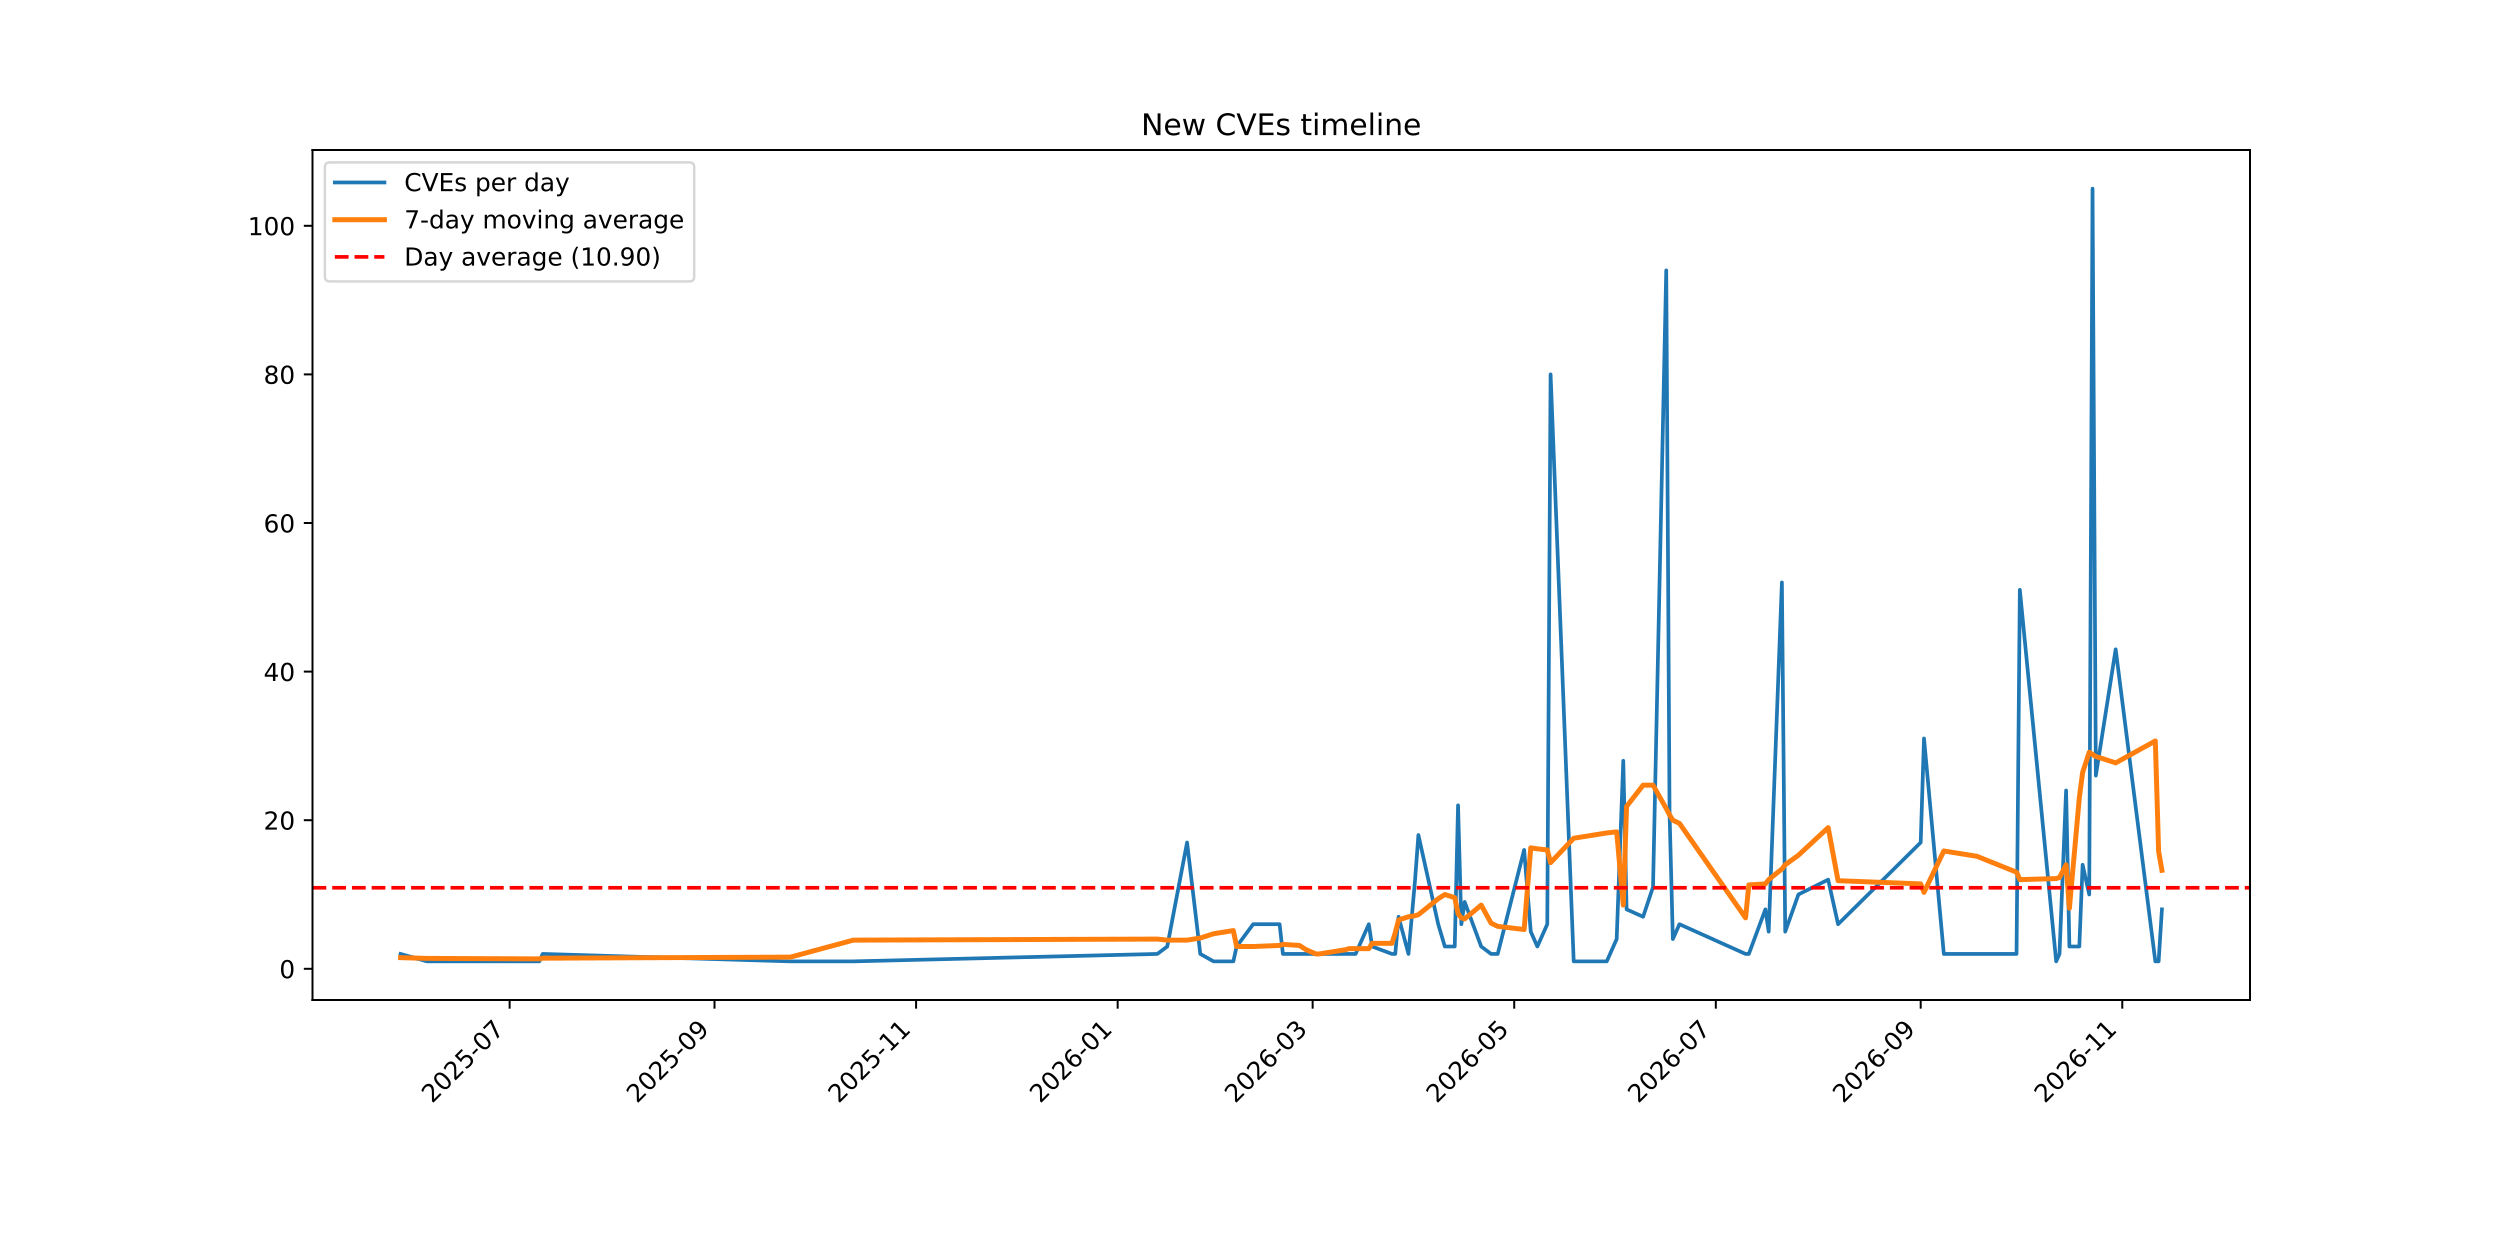
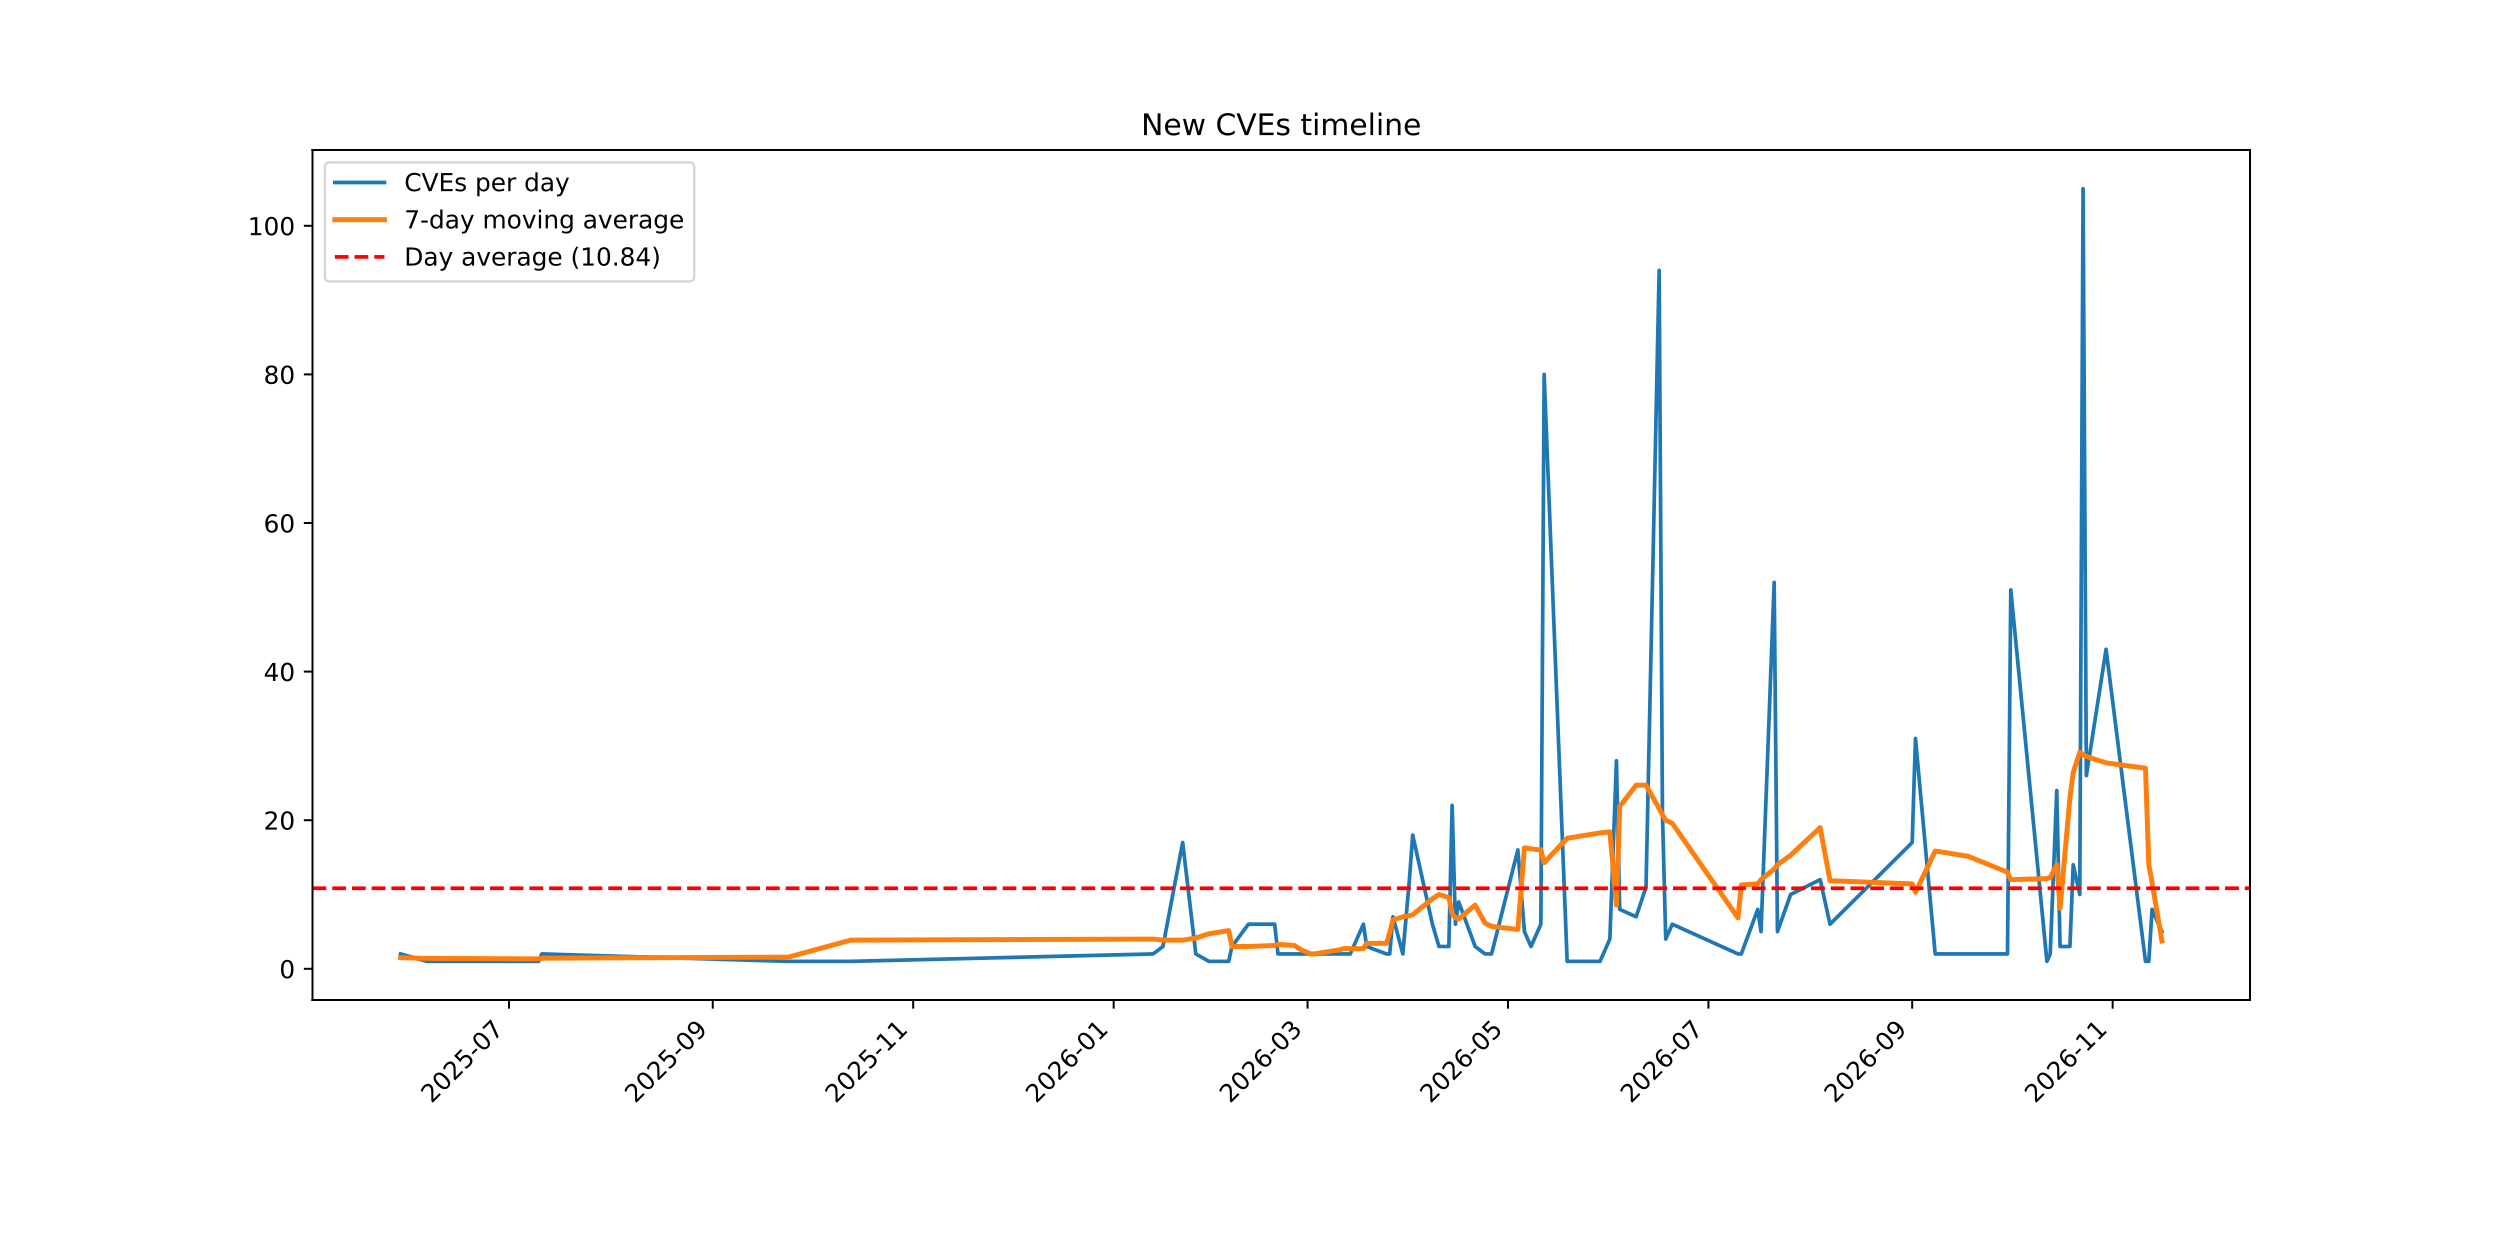
<svg xmlns="http://www.w3.org/2000/svg" xmlns:xlink="http://www.w3.org/1999/xlink" width="1008pt" height="504pt" viewBox="0 0 1008 504" version="1.1">
  <defs>
    <style type="text/css">*{stroke-linejoin: round; stroke-linecap: butt}</style>
  </defs>
  <g id="figure_1">
    <g id="patch_1">
      <path d="M 0 504  L 1008 504  L 1008 0  L 0 0  z " style="fill: #ffffff" />
    </g>
    <g id="axes_1">
      <g id="patch_2">
        <path d="M 126 403.2  L 907.2 403.2  L 907.2 60.48  L 126 60.48  z " style="fill: #ffffff" />
      </g>
      <g id="matplotlib.axis_1">
        <g id="xtick_1">
          <g id="line2d_1">
            <defs>
-               <path id="m37bea3d5fb" d="M 0 0  L 0 3.5  " style="stroke: #000000; stroke-width: 0.8" />
+               <path id="m079e4bc411" d="M 0 0  L 0 3.5  " style="stroke: #000000; stroke-width: 0.8" />
            </defs>
            <g>
-               <use xlink:href="#m37bea3d5fb" x="205.479" y="403.2" style="stroke: #000000; stroke-width: 0.8" />
+               <use xlink:href="#m079e4bc411" x="205.233" y="403.2" style="stroke: #000000; stroke-width: 0.8" />
            </g>
          </g>
          <g id="text_1">
-             <g transform="translate(174.2354 445.1173) rotate(-45) scale(0.1 -0.1)">
+             <g transform="translate(173.9893 445.1173) rotate(-45) scale(0.1 -0.1)">
              <defs>
                <path id="DejaVuSans-15" d="M 1228 531  L 3431 531  L 3431 0  L 469 0  L 469 531  Q 828 903 1448 1529  Q 2069 2156 2228 2338  Q 2531 2678 2651 2914  Q 2772 3150 2772 3378  Q 2772 3750 2511 3984  Q 2250 4219 1831 4219  Q 1534 4219 1204 4116  Q 875 4013 500 3803  L 500 4441  Q 881 4594 1212 4672  Q 1544 4750 1819 4750  Q 2544 4750 2975 4387  Q 3406 4025 3406 3419  Q 3406 3131 3298 2873  Q 3191 2616 2906 2266  Q 2828 2175 2409 1742  Q 1991 1309 1228 531  z " transform="scale(0.015625)" />
                <path id="DejaVuSans-13" d="M 2034 4250  Q 1547 4250 1301 3770  Q 1056 3291 1056 2328  Q 1056 1369 1301 889  Q 1547 409 2034 409  Q 2525 409 2770 889  Q 3016 1369 3016 2328  Q 3016 3291 2770 3770  Q 2525 4250 2034 4250  z M 2034 4750  Q 2819 4750 3233 4129  Q 3647 3509 3647 2328  Q 3647 1150 3233 529  Q 2819 -91 2034 -91  Q 1250 -91 836 529  Q 422 1150 422 2328  Q 422 3509 836 4129  Q 1250 4750 2034 4750  z " transform="scale(0.015625)" />
                <path id="DejaVuSans-18" d="M 691 4666  L 3169 4666  L 3169 4134  L 1269 4134  L 1269 2991  Q 1406 3038 1543 3061  Q 1681 3084 1819 3084  Q 2600 3084 3056 2656  Q 3513 2228 3513 1497  Q 3513 744 3044 326  Q 2575 -91 1722 -91  Q 1428 -91 1123 -41  Q 819 9 494 109  L 494 744  Q 775 591 1075 516  Q 1375 441 1709 441  Q 2250 441 2565 725  Q 2881 1009 2881 1497  Q 2881 1984 2565 2268  Q 2250 2553 1709 2553  Q 1456 2553 1204 2497  Q 953 2441 691 2322  L 691 4666  z " transform="scale(0.015625)" />
                <path id="DejaVuSans-10" d="M 313 2009  L 1997 2009  L 1997 1497  L 313 1497  L 313 2009  z " transform="scale(0.015625)" />
                <path id="DejaVuSans-1a" d="M 525 4666  L 3525 4666  L 3525 4397  L 1831 0  L 1172 0  L 2766 4134  L 525 4134  L 525 4666  z " transform="scale(0.015625)" />
              </defs>
              <use xlink:href="#DejaVuSans-15" />
              <use xlink:href="#DejaVuSans-13" transform="translate(63.625 0)" />
              <use xlink:href="#DejaVuSans-15" transform="translate(127.25 0)" />
              <use xlink:href="#DejaVuSans-18" transform="translate(190.875 0)" />
              <use xlink:href="#DejaVuSans-10" transform="translate(254.5 0)" />
              <use xlink:href="#DejaVuSans-13" transform="translate(290.5781 0)" />
              <use xlink:href="#DejaVuSans-1a" transform="translate(354.2031 0)" />
            </g>
          </g>
        </g>
        <g id="xtick_2">
          <g id="line2d_2">
            <g>
-               <use xlink:href="#m37bea3d5fb" x="288.089" y="403.2" style="stroke: #000000; stroke-width: 0.8" />
+               <use xlink:href="#m079e4bc411" x="287.381" y="403.2" style="stroke: #000000; stroke-width: 0.8" />
            </g>
          </g>
          <g id="text_2">
-             <g transform="translate(256.8457 445.1173) rotate(-45) scale(0.1 -0.1)">
+             <g transform="translate(256.1372 445.1173) rotate(-45) scale(0.1 -0.1)">
              <defs>
                <path id="DejaVuSans-1c" d="M 703 97  L 703 672  Q 941 559 1184 500  Q 1428 441 1663 441  Q 2288 441 2617 861  Q 2947 1281 2994 2138  Q 2813 1869 2534 1725  Q 2256 1581 1919 1581  Q 1219 1581 811 2004  Q 403 2428 403 3163  Q 403 3881 828 4315  Q 1253 4750 1959 4750  Q 2769 4750 3195 4129  Q 3622 3509 3622 2328  Q 3622 1225 3098 567  Q 2575 -91 1691 -91  Q 1453 -91 1209 -44  Q 966 3 703 97  z M 1959 2075  Q 2384 2075 2632 2365  Q 2881 2656 2881 3163  Q 2881 3666 2632 3958  Q 2384 4250 1959 4250  Q 1534 4250 1286 3958  Q 1038 3666 1038 3163  Q 1038 2656 1286 2365  Q 1534 2075 1959 2075  z " transform="scale(0.015625)" />
              </defs>
              <use xlink:href="#DejaVuSans-15" />
              <use xlink:href="#DejaVuSans-13" transform="translate(63.625 0)" />
              <use xlink:href="#DejaVuSans-15" transform="translate(127.25 0)" />
              <use xlink:href="#DejaVuSans-18" transform="translate(190.875 0)" />
              <use xlink:href="#DejaVuSans-10" transform="translate(254.5 0)" />
              <use xlink:href="#DejaVuSans-13" transform="translate(290.5781 0)" />
              <use xlink:href="#DejaVuSans-1c" transform="translate(354.2031 0)" />
            </g>
          </g>
        </g>
        <g id="xtick_3">
          <g id="line2d_3">
            <g>
-               <use xlink:href="#m37bea3d5fb" x="369.367" y="403.2" style="stroke: #000000; stroke-width: 0.8" />
+               <use xlink:href="#m079e4bc411" x="368.204" y="403.2" style="stroke: #000000; stroke-width: 0.8" />
            </g>
          </g>
          <g id="text_3">
-             <g transform="translate(338.1236 445.1173) rotate(-45) scale(0.1 -0.1)">
+             <g transform="translate(336.9602 445.1173) rotate(-45) scale(0.1 -0.1)">
              <defs>
                <path id="DejaVuSans-14" d="M 794 531  L 1825 531  L 1825 4091  L 703 3866  L 703 4441  L 1819 4666  L 2450 4666  L 2450 531  L 3481 531  L 3481 0  L 794 0  L 794 531  z " transform="scale(0.015625)" />
              </defs>
              <use xlink:href="#DejaVuSans-15" />
              <use xlink:href="#DejaVuSans-13" transform="translate(63.625 0)" />
              <use xlink:href="#DejaVuSans-15" transform="translate(127.25 0)" />
              <use xlink:href="#DejaVuSans-18" transform="translate(190.875 0)" />
              <use xlink:href="#DejaVuSans-10" transform="translate(254.5 0)" />
              <use xlink:href="#DejaVuSans-14" transform="translate(290.5781 0)" />
              <use xlink:href="#DejaVuSans-14" transform="translate(354.2031 0)" />
            </g>
          </g>
        </g>
        <g id="xtick_4">
          <g id="line2d_4">
            <g>
-               <use xlink:href="#m37bea3d5fb" x="450.645" y="403.2" style="stroke: #000000; stroke-width: 0.8" />
+               <use xlink:href="#m079e4bc411" x="449.027" y="403.2" style="stroke: #000000; stroke-width: 0.8" />
            </g>
          </g>
          <g id="text_4">
-             <g transform="translate(419.4014 445.1173) rotate(-45) scale(0.1 -0.1)">
+             <g transform="translate(417.7831 445.1173) rotate(-45) scale(0.1 -0.1)">
              <defs>
                <path id="DejaVuSans-19" d="M 2113 2584  Q 1688 2584 1439 2293  Q 1191 2003 1191 1497  Q 1191 994 1439 701  Q 1688 409 2113 409  Q 2538 409 2786 701  Q 3034 994 3034 1497  Q 3034 2003 2786 2293  Q 2538 2584 2113 2584  z M 3366 4563  L 3366 3988  Q 3128 4100 2886 4159  Q 2644 4219 2406 4219  Q 1781 4219 1451 3797  Q 1122 3375 1075 2522  Q 1259 2794 1537 2939  Q 1816 3084 2150 3084  Q 2853 3084 3261 2657  Q 3669 2231 3669 1497  Q 3669 778 3244 343  Q 2819 -91 2113 -91  Q 1303 -91 875 529  Q 447 1150 447 2328  Q 447 3434 972 4092  Q 1497 4750 2381 4750  Q 2619 4750 2861 4703  Q 3103 4656 3366 4563  z " transform="scale(0.015625)" />
              </defs>
              <use xlink:href="#DejaVuSans-15" />
              <use xlink:href="#DejaVuSans-13" transform="translate(63.625 0)" />
              <use xlink:href="#DejaVuSans-15" transform="translate(127.25 0)" />
              <use xlink:href="#DejaVuSans-19" transform="translate(190.875 0)" />
              <use xlink:href="#DejaVuSans-10" transform="translate(254.5 0)" />
              <use xlink:href="#DejaVuSans-13" transform="translate(290.5781 0)" />
              <use xlink:href="#DejaVuSans-14" transform="translate(354.2031 0)" />
            </g>
          </g>
        </g>
        <g id="xtick_5">
          <g id="line2d_5">
            <g>
-               <use xlink:href="#m37bea3d5fb" x="529.258" y="403.2" style="stroke: #000000; stroke-width: 0.8" />
+               <use xlink:href="#m079e4bc411" x="527.2" y="403.2" style="stroke: #000000; stroke-width: 0.8" />
            </g>
          </g>
          <g id="text_5">
-             <g transform="translate(498.0144 445.1173) rotate(-45) scale(0.1 -0.1)">
+             <g transform="translate(495.9561 445.1173) rotate(-45) scale(0.1 -0.1)">
              <defs>
                <path id="DejaVuSans-16" d="M 2597 2516  Q 3050 2419 3304 2112  Q 3559 1806 3559 1356  Q 3559 666 3084 287  Q 2609 -91 1734 -91  Q 1441 -91 1130 -33  Q 819 25 488 141  L 488 750  Q 750 597 1062 519  Q 1375 441 1716 441  Q 2309 441 2620 675  Q 2931 909 2931 1356  Q 2931 1769 2642 2001  Q 2353 2234 1838 2234  L 1294 2234  L 1294 2753  L 1863 2753  Q 2328 2753 2575 2939  Q 2822 3125 2822 3475  Q 2822 3834 2567 4026  Q 2313 4219 1838 4219  Q 1578 4219 1281 4162  Q 984 4106 628 3988  L 628 4550  Q 988 4650 1302 4700  Q 1616 4750 1894 4750  Q 2613 4750 3031 4423  Q 3450 4097 3450 3541  Q 3450 3153 3228 2886  Q 3006 2619 2597 2516  z " transform="scale(0.015625)" />
              </defs>
              <use xlink:href="#DejaVuSans-15" />
              <use xlink:href="#DejaVuSans-13" transform="translate(63.625 0)" />
              <use xlink:href="#DejaVuSans-15" transform="translate(127.25 0)" />
              <use xlink:href="#DejaVuSans-19" transform="translate(190.875 0)" />
              <use xlink:href="#DejaVuSans-10" transform="translate(254.5 0)" />
              <use xlink:href="#DejaVuSans-13" transform="translate(290.5781 0)" />
              <use xlink:href="#DejaVuSans-16" transform="translate(354.2031 0)" />
            </g>
          </g>
        </g>
        <g id="xtick_6">
          <g id="line2d_6">
            <g>
-               <use xlink:href="#m37bea3d5fb" x="610.536" y="403.2" style="stroke: #000000; stroke-width: 0.8" />
+               <use xlink:href="#m079e4bc411" x="608.023" y="403.2" style="stroke: #000000; stroke-width: 0.8" />
            </g>
          </g>
          <g id="text_6">
-             <g transform="translate(579.2922 445.1173) rotate(-45) scale(0.1 -0.1)">
+             <g transform="translate(576.779 445.1173) rotate(-45) scale(0.1 -0.1)">
              <use xlink:href="#DejaVuSans-15" />
              <use xlink:href="#DejaVuSans-13" transform="translate(63.625 0)" />
              <use xlink:href="#DejaVuSans-15" transform="translate(127.25 0)" />
              <use xlink:href="#DejaVuSans-19" transform="translate(190.875 0)" />
              <use xlink:href="#DejaVuSans-10" transform="translate(254.5 0)" />
              <use xlink:href="#DejaVuSans-13" transform="translate(290.5781 0)" />
              <use xlink:href="#DejaVuSans-18" transform="translate(354.2031 0)" />
            </g>
          </g>
        </g>
        <g id="xtick_7">
          <g id="line2d_7">
            <g>
-               <use xlink:href="#m37bea3d5fb" x="691.814" y="403.2" style="stroke: #000000; stroke-width: 0.8" />
+               <use xlink:href="#m079e4bc411" x="688.846" y="403.2" style="stroke: #000000; stroke-width: 0.8" />
            </g>
          </g>
          <g id="text_7">
-             <g transform="translate(660.5701 445.1173) rotate(-45) scale(0.1 -0.1)">
+             <g transform="translate(657.602 445.1173) rotate(-45) scale(0.1 -0.1)">
              <use xlink:href="#DejaVuSans-15" />
              <use xlink:href="#DejaVuSans-13" transform="translate(63.625 0)" />
              <use xlink:href="#DejaVuSans-15" transform="translate(127.25 0)" />
              <use xlink:href="#DejaVuSans-19" transform="translate(190.875 0)" />
              <use xlink:href="#DejaVuSans-10" transform="translate(254.5 0)" />
              <use xlink:href="#DejaVuSans-13" transform="translate(290.5781 0)" />
              <use xlink:href="#DejaVuSans-1a" transform="translate(354.2031 0)" />
            </g>
          </g>
        </g>
        <g id="xtick_8">
          <g id="line2d_8">
            <g>
-               <use xlink:href="#m37bea3d5fb" x="774.424" y="403.2" style="stroke: #000000; stroke-width: 0.8" />
+               <use xlink:href="#m079e4bc411" x="770.993" y="403.2" style="stroke: #000000; stroke-width: 0.8" />
            </g>
          </g>
          <g id="text_8">
-             <g transform="translate(743.1804 445.1173) rotate(-45) scale(0.1 -0.1)">
+             <g transform="translate(739.7499 445.1173) rotate(-45) scale(0.1 -0.1)">
              <use xlink:href="#DejaVuSans-15" />
              <use xlink:href="#DejaVuSans-13" transform="translate(63.625 0)" />
              <use xlink:href="#DejaVuSans-15" transform="translate(127.25 0)" />
              <use xlink:href="#DejaVuSans-19" transform="translate(190.875 0)" />
              <use xlink:href="#DejaVuSans-10" transform="translate(254.5 0)" />
              <use xlink:href="#DejaVuSans-13" transform="translate(290.5781 0)" />
              <use xlink:href="#DejaVuSans-1c" transform="translate(354.2031 0)" />
            </g>
          </g>
        </g>
        <g id="xtick_9">
          <g id="line2d_9">
            <g>
-               <use xlink:href="#m37bea3d5fb" x="855.702" y="403.2" style="stroke: #000000; stroke-width: 0.8" />
+               <use xlink:href="#m079e4bc411" x="851.816" y="403.2" style="stroke: #000000; stroke-width: 0.8" />
            </g>
          </g>
          <g id="text_9">
-             <g transform="translate(824.4582 445.1173) rotate(-45) scale(0.1 -0.1)">
+             <g transform="translate(820.5728 445.1173) rotate(-45) scale(0.1 -0.1)">
              <use xlink:href="#DejaVuSans-15" />
              <use xlink:href="#DejaVuSans-13" transform="translate(63.625 0)" />
              <use xlink:href="#DejaVuSans-15" transform="translate(127.25 0)" />
              <use xlink:href="#DejaVuSans-19" transform="translate(190.875 0)" />
              <use xlink:href="#DejaVuSans-10" transform="translate(254.5 0)" />
              <use xlink:href="#DejaVuSans-14" transform="translate(290.5781 0)" />
              <use xlink:href="#DejaVuSans-14" transform="translate(354.2031 0)" />
            </g>
          </g>
        </g>
      </g>
      <g id="matplotlib.axis_2">
        <g id="ytick_1">
          <g id="line2d_10">
            <defs>
-               <path id="m08d0446740" d="M 0 0  L -3.5 0  " style="stroke: #000000; stroke-width: 0.8" />
+               <path id="mdb0af627c1" d="M 0 0  L -3.5 0  " style="stroke: #000000; stroke-width: 0.8" />
            </defs>
            <g>
-               <use xlink:href="#m08d0446740" x="126" y="390.618" style="stroke: #000000; stroke-width: 0.8" />
+               <use xlink:href="#mdb0af627c1" x="126" y="390.618" style="stroke: #000000; stroke-width: 0.8" />
            </g>
          </g>
          <g id="text_10">
            <g transform="translate(112.6375 394.4165) scale(0.1 -0.1)">
              <use xlink:href="#DejaVuSans-13" />
            </g>
          </g>
        </g>
        <g id="ytick_2">
          <g id="line2d_11">
            <g>
-               <use xlink:href="#m08d0446740" x="126" y="330.702" style="stroke: #000000; stroke-width: 0.8" />
+               <use xlink:href="#mdb0af627c1" x="126" y="330.702" style="stroke: #000000; stroke-width: 0.8" />
            </g>
          </g>
          <g id="text_11">
            <g transform="translate(106.275 334.5004) scale(0.1 -0.1)">
              <use xlink:href="#DejaVuSans-15" />
              <use xlink:href="#DejaVuSans-13" transform="translate(63.625 0)" />
            </g>
          </g>
        </g>
        <g id="ytick_3">
          <g id="line2d_12">
            <g>
-               <use xlink:href="#m08d0446740" x="126" y="270.785" style="stroke: #000000; stroke-width: 0.8" />
+               <use xlink:href="#mdb0af627c1" x="126" y="270.785" style="stroke: #000000; stroke-width: 0.8" />
            </g>
          </g>
          <g id="text_12">
            <g transform="translate(106.275 274.5843) scale(0.1 -0.1)">
              <defs>
                <path id="DejaVuSans-17" d="M 2419 4116  L 825 1625  L 2419 1625  L 2419 4116  z M 2253 4666  L 3047 4666  L 3047 1625  L 3713 1625  L 3713 1100  L 3047 1100  L 3047 0  L 2419 0  L 2419 1100  L 313 1100  L 313 1709  L 2253 4666  z " transform="scale(0.015625)" />
              </defs>
              <use xlink:href="#DejaVuSans-17" />
              <use xlink:href="#DejaVuSans-13" transform="translate(63.625 0)" />
            </g>
          </g>
        </g>
        <g id="ytick_4">
          <g id="line2d_13">
            <g>
-               <use xlink:href="#m08d0446740" x="126" y="210.869" style="stroke: #000000; stroke-width: 0.8" />
+               <use xlink:href="#mdb0af627c1" x="126" y="210.869" style="stroke: #000000; stroke-width: 0.8" />
            </g>
          </g>
          <g id="text_13">
            <g transform="translate(106.275 214.6682) scale(0.1 -0.1)">
              <use xlink:href="#DejaVuSans-19" />
              <use xlink:href="#DejaVuSans-13" transform="translate(63.625 0)" />
            </g>
          </g>
        </g>
        <g id="ytick_5">
          <g id="line2d_14">
            <g>
-               <use xlink:href="#m08d0446740" x="126" y="150.953" style="stroke: #000000; stroke-width: 0.8" />
+               <use xlink:href="#mdb0af627c1" x="126" y="150.953" style="stroke: #000000; stroke-width: 0.8" />
            </g>
          </g>
          <g id="text_14">
            <g transform="translate(106.275 154.7521) scale(0.1 -0.1)">
              <defs>
                <path id="DejaVuSans-1b" d="M 2034 2216  Q 1584 2216 1326 1975  Q 1069 1734 1069 1313  Q 1069 891 1326 650  Q 1584 409 2034 409  Q 2484 409 2743 651  Q 3003 894 3003 1313  Q 3003 1734 2745 1975  Q 2488 2216 2034 2216  z M 1403 2484  Q 997 2584 770 2862  Q 544 3141 544 3541  Q 544 4100 942 4425  Q 1341 4750 2034 4750  Q 2731 4750 3128 4425  Q 3525 4100 3525 3541  Q 3525 3141 3298 2862  Q 3072 2584 2669 2484  Q 3125 2378 3379 2068  Q 3634 1759 3634 1313  Q 3634 634 3220 271  Q 2806 -91 2034 -91  Q 1263 -91 848 271  Q 434 634 434 1313  Q 434 1759 690 2068  Q 947 2378 1403 2484  z M 1172 3481  Q 1172 3119 1398 2916  Q 1625 2713 2034 2713  Q 2441 2713 2670 2916  Q 2900 3119 2900 3481  Q 2900 3844 2670 4047  Q 2441 4250 2034 4250  Q 1625 4250 1398 4047  Q 1172 3844 1172 3481  z " transform="scale(0.015625)" />
              </defs>
              <use xlink:href="#DejaVuSans-1b" />
              <use xlink:href="#DejaVuSans-13" transform="translate(63.625 0)" />
            </g>
          </g>
        </g>
        <g id="ytick_6">
          <g id="line2d_15">
            <g>
-               <use xlink:href="#m08d0446740" x="126" y="91.037" style="stroke: #000000; stroke-width: 0.8" />
+               <use xlink:href="#mdb0af627c1" x="126" y="91.037" style="stroke: #000000; stroke-width: 0.8" />
            </g>
          </g>
          <g id="text_15">
            <g transform="translate(99.9125 94.83603) scale(0.1 -0.1)">
              <use xlink:href="#DejaVuSans-14" />
              <use xlink:href="#DejaVuSans-13" transform="translate(63.625 0)" />
              <use xlink:href="#DejaVuSans-13" transform="translate(127.25 0)" />
            </g>
          </g>
        </g>
      </g>
      <g id="line2d_16">
-         <path d="M 161.509 384.626  L 172.168 387.622  L 217.471 387.622  L 218.803 384.626  L 318.735 387.622  L 344.051 387.622  L 466.634 384.626  L 470.631 381.63  L 478.626 339.689  L 483.956 384.626  L 489.285 387.622  L 497.28 387.622  L 498.612 381.63  L 505.274 372.643  L 515.934 372.643  L 517.266 384.626  L 523.928 384.626  L 526.593 384.626  L 530.59 384.626  L 531.923 384.626  L 542.582 384.626  L 543.915 384.626  L 546.58 384.626  L 551.909 372.643  L 553.242 381.63  L 561.236 384.626  L 562.569 384.626  L 563.901 369.647  L 567.898 384.626  L 570.563 354.668  L 571.896 336.693  L 579.89 372.643  L 582.555 381.63  L 586.552 381.63  L 587.885 324.71  L 589.217 372.643  L 590.55 363.655  L 597.212 381.63  L 601.209 384.626  L 603.874 384.626  L 614.533 342.685  L 617.198 375.639  L 619.863 381.63  L 623.86 372.643  L 625.193 150.953  L 634.519 387.622  L 647.844 387.622  L 651.841 378.634  L 654.506 306.735  L 655.838 366.651  L 662.5 369.647  L 666.498 357.664  L 671.827 109.012  L 673.16 327.706  L 674.492 378.634  L 677.157 372.643  L 703.806 384.626  L 705.138 384.626  L 711.8 366.651  L 713.132 375.639  L 718.462 234.836  L 719.795 375.639  L 725.124 360.66  L 737.116 354.668  L 741.113 372.643  L 774.424 339.689  L 775.756 297.748  L 783.751 384.626  L 797.075 384.626  L 813.064 384.626  L 814.397 237.832  L 829.053 387.622  L 830.386 384.626  L 833.051 318.718  L 834.383 381.63  L 838.38 381.63  L 839.713 348.676  L 842.378 360.66  L 843.71 76.058  L 845.042 312.727  L 853.037 261.798  L 869.026 387.622  L 870.358 387.622  L 871.691 366.651  " clip-path="url(#p80e5555e80)" style="fill: none; stroke: #1f77b4; stroke-width: 1.5; stroke-linecap: square" />
+         <path d="M 161.509 384.626  L 172.109 387.622  L 217.158 387.622  L 218.483 384.626  L 317.855 387.622  L 343.029 387.622  L 464.926 384.626  L 468.901 381.63  L 476.851 339.689  L 482.151 384.626  L 487.451 387.622  L 495.401 387.622  L 496.726 381.63  L 503.35 372.643  L 513.95 372.643  L 515.275 384.626  L 521.9 384.626  L 524.55 384.626  L 528.525 384.626  L 529.85 384.626  L 540.449 384.626  L 541.774 384.626  L 544.424 384.626  L 549.724 372.643  L 551.049 381.63  L 558.999 384.626  L 560.324 384.626  L 561.649 369.647  L 565.624 384.626  L 568.274 354.668  L 569.599 336.693  L 577.548 372.643  L 580.198 381.63  L 584.173 381.63  L 585.498 324.71  L 586.823 372.643  L 588.148 363.655  L 594.773 381.63  L 598.748 384.626  L 601.398 384.626  L 611.998 342.685  L 614.647 375.639  L 617.297 381.63  L 621.272 372.643  L 622.597 150.953  L 631.872 387.622  L 645.122 387.622  L 649.097 378.634  L 651.747 306.735  L 653.072 366.651  L 659.696 369.647  L 663.671 357.664  L 668.971 109.012  L 670.296 327.706  L 671.621 378.634  L 674.271 372.643  L 700.77 384.626  L 702.095 384.626  L 708.72 366.651  L 710.045 375.639  L 715.345 234.836  L 716.67 375.639  L 721.97 360.66  L 733.894 354.668  L 737.869 372.643  L 770.993 339.689  L 772.318 297.748  L 780.268 384.626  L 793.518 384.626  L 809.418 384.626  L 810.742 237.832  L 825.317 387.622  L 826.642 384.626  L 829.292 318.718  L 830.617 381.63  L 834.592 381.63  L 835.917 348.676  L 838.567 360.66  L 839.892 76.058  L 841.217 312.727  L 849.166 261.798  L 865.066 387.622  L 866.391 387.622  L 867.716 366.651  L 871.691 375.639  " clip-path="url(#pefa43356e9)" style="fill: none; stroke: #1f77b4; stroke-width: 1.5; stroke-linecap: square" />
      </g>
      <g id="line2d_17">
-         <path d="M 161.509 386.124  L 172.168 386.423  L 217.471 386.623  L 218.803 386.338  L 318.735 385.91  L 344.051 379.062  L 466.634 378.634  L 470.631 379.062  L 478.626 379.062  L 483.956 378.206  L 489.285 376.495  L 497.28 375.211  L 498.612 381.63  L 505.274 381.63  L 515.934 381.202  L 517.266 380.774  L 523.928 381.202  L 526.593 382.914  L 530.59 384.626  L 531.923 384.626  L 542.582 382.914  L 543.915 382.486  L 546.58 382.486  L 551.909 382.486  L 553.242 380.346  L 561.236 380.346  L 562.569 376.067  L 563.901 370.931  L 567.898 369.647  L 570.563 369.219  L 571.896 368.791  L 579.89 362.371  L 582.555 360.66  L 586.552 361.943  L 587.885 368.363  L 589.217 370.075  L 590.55 370.503  L 597.212 364.939  L 601.209 372.215  L 603.874 373.499  L 614.533 374.783  L 617.198 341.829  L 619.863 342.257  L 623.86 342.685  L 625.193 347.82  L 634.519 337.977  L 647.844 335.837  L 651.841 335.409  L 654.506 364.939  L 655.838 325.138  L 662.5 316.578  L 666.498 316.578  L 671.827 325.994  L 673.16 328.562  L 674.492 330.702  L 677.157 331.985  L 703.806 370.075  L 705.138 356.808  L 711.8 356.38  L 713.132 354.668  L 718.462 350.388  L 719.795 348.676  L 725.124 344.825  L 737.116 333.697  L 741.113 355.096  L 774.424 356.38  L 775.756 359.804  L 783.751 343.113  L 797.075 345.253  L 813.064 351.672  L 814.397 354.668  L 829.053 354.24  L 830.386 353.812  L 833.051 348.676  L 834.383 366.223  L 838.38 321.714  L 839.713 311.443  L 842.378 303.311  L 843.71 304.167  L 845.042 305.023  L 853.037 307.591  L 869.026 298.746  L 870.358 343.284  L 871.691 350.923  " clip-path="url(#p80e5555e80)" style="fill: none; stroke: #ff7f0e; stroke-width: 2; stroke-linecap: square" />
+         <path d="M 161.509 386.124  L 172.109 386.423  L 217.158 386.623  L 218.483 386.338  L 317.855 385.91  L 343.029 379.062  L 464.926 378.634  L 468.901 379.062  L 476.851 379.062  L 482.151 378.206  L 487.451 376.495  L 495.401 375.211  L 496.726 381.63  L 503.35 381.63  L 513.95 381.202  L 515.275 380.774  L 521.9 381.202  L 524.55 382.914  L 528.525 384.626  L 529.85 384.626  L 540.449 382.914  L 541.774 382.486  L 544.424 382.486  L 549.724 382.486  L 551.049 380.346  L 558.999 380.346  L 560.324 376.067  L 561.649 370.931  L 565.624 369.647  L 568.274 369.219  L 569.599 368.791  L 577.548 362.371  L 580.198 360.66  L 584.173 361.943  L 585.498 368.363  L 586.823 370.075  L 588.148 370.503  L 594.773 364.939  L 598.748 372.215  L 601.398 373.499  L 611.998 374.783  L 614.647 341.829  L 617.297 342.257  L 621.272 342.685  L 622.597 347.82  L 631.872 337.977  L 645.122 335.837  L 649.097 335.409  L 651.747 364.939  L 653.072 325.138  L 659.696 316.578  L 663.671 316.578  L 668.971 325.994  L 670.296 328.562  L 671.621 330.702  L 674.271 331.985  L 700.77 370.075  L 702.095 356.808  L 708.72 356.38  L 710.045 354.668  L 715.345 350.388  L 716.67 348.676  L 721.97 344.825  L 733.894 333.697  L 737.869 355.096  L 770.993 356.38  L 772.318 359.804  L 780.268 343.113  L 793.518 345.253  L 809.418 351.672  L 810.742 354.668  L 825.317 354.24  L 826.642 353.812  L 829.292 348.676  L 830.617 366.223  L 834.592 321.714  L 835.917 311.443  L 838.567 303.311  L 839.892 304.167  L 841.217 305.023  L 849.166 307.591  L 865.066 309.731  L 866.391 348.676  L 867.716 355.866  L 871.691 379.383  " clip-path="url(#pefa43356e9)" style="fill: none; stroke: #ff7f0e; stroke-width: 2; stroke-linecap: square" />
      </g>
      <g id="line2d_18">
-         <path d="M 126 357.949  L 907.2 357.949  " clip-path="url(#p80e5555e80)" style="fill: none; stroke-dasharray: 5.55,2.4; stroke-dashoffset: 0; stroke: #ff0000; stroke-width: 1.5" />
+         <path d="M 126 358.157  L 907.2 358.157  " clip-path="url(#pefa43356e9)" style="fill: none; stroke-dasharray: 5.55,2.4; stroke-dashoffset: 0; stroke: #ff0000; stroke-width: 1.5" />
      </g>
      <g id="patch_3">
        <path d="M 126 403.2  L 126 60.48  " style="fill: none; stroke: #000000; stroke-width: 0.8; stroke-linejoin: miter; stroke-linecap: square" />
      </g>
      <g id="patch_4">
        <path d="M 907.2 403.2  L 907.2 60.48  " style="fill: none; stroke: #000000; stroke-width: 0.8; stroke-linejoin: miter; stroke-linecap: square" />
      </g>
      <g id="patch_5">
        <path d="M 126 403.2  L 907.2 403.2  " style="fill: none; stroke: #000000; stroke-width: 0.8; stroke-linejoin: miter; stroke-linecap: square" />
      </g>
      <g id="patch_6">
        <path d="M 126 60.48  L 907.2 60.48  " style="fill: none; stroke: #000000; stroke-width: 0.8; stroke-linejoin: miter; stroke-linecap: square" />
      </g>
      <g id="text_16">
        <g transform="translate(460.1044 54.48) scale(0.12 -0.12)">
          <defs>
            <path id="DejaVuSans-31" d="M 628 4666  L 1478 4666  L 3547 763  L 3547 4666  L 4159 4666  L 4159 0  L 3309 0  L 1241 3903  L 1241 0  L 628 0  L 628 4666  z " transform="scale(0.015625)" />
            <path id="DejaVuSans-48" d="M 3597 1894  L 3597 1613  L 953 1613  Q 991 1019 1311 708  Q 1631 397 2203 397  Q 2534 397 2845 478  Q 3156 559 3463 722  L 3463 178  Q 3153 47 2828 -22  Q 2503 -91 2169 -91  Q 1331 -91 842 396  Q 353 884 353 1716  Q 353 2575 817 3079  Q 1281 3584 2069 3584  Q 2775 3584 3186 3129  Q 3597 2675 3597 1894  z M 3022 2063  Q 3016 2534 2758 2815  Q 2500 3097 2075 3097  Q 1594 3097 1305 2825  Q 1016 2553 972 2059  L 3022 2063  z " transform="scale(0.015625)" />
            <path id="DejaVuSans-5a" d="M 269 3500  L 844 3500  L 1563 769  L 2278 3500  L 2956 3500  L 3675 769  L 4391 3500  L 4966 3500  L 4050 0  L 3372 0  L 2619 2869  L 1863 0  L 1184 0  L 269 3500  z " transform="scale(0.015625)" />
            <path id="DejaVuSans-3" transform="scale(0.015625)" />
            <path id="DejaVuSans-26" d="M 4122 4306  L 4122 3641  Q 3803 3938 3442 4084  Q 3081 4231 2675 4231  Q 1875 4231 1450 3742  Q 1025 3253 1025 2328  Q 1025 1406 1450 917  Q 1875 428 2675 428  Q 3081 428 3442 575  Q 3803 722 4122 1019  L 4122 359  Q 3791 134 3420 21  Q 3050 -91 2638 -91  Q 1578 -91 968 557  Q 359 1206 359 2328  Q 359 3453 968 4101  Q 1578 4750 2638 4750  Q 3056 4750 3426 4639  Q 3797 4528 4122 4306  z " transform="scale(0.015625)" />
            <path id="DejaVuSans-39" d="M 1831 0  L 50 4666  L 709 4666  L 2188 738  L 3669 4666  L 4325 4666  L 2547 0  L 1831 0  z " transform="scale(0.015625)" />
            <path id="DejaVuSans-28" d="M 628 4666  L 3578 4666  L 3578 4134  L 1259 4134  L 1259 2753  L 3481 2753  L 3481 2222  L 1259 2222  L 1259 531  L 3634 531  L 3634 0  L 628 0  L 628 4666  z " transform="scale(0.015625)" />
            <path id="DejaVuSans-56" d="M 2834 3397  L 2834 2853  Q 2591 2978 2328 3040  Q 2066 3103 1784 3103  Q 1356 3103 1142 2972  Q 928 2841 928 2578  Q 928 2378 1081 2264  Q 1234 2150 1697 2047  L 1894 2003  Q 2506 1872 2764 1633  Q 3022 1394 3022 966  Q 3022 478 2636 193  Q 2250 -91 1575 -91  Q 1294 -91 989 -36  Q 684 19 347 128  L 347 722  Q 666 556 975 473  Q 1284 391 1588 391  Q 1994 391 2212 530  Q 2431 669 2431 922  Q 2431 1156 2273 1281  Q 2116 1406 1581 1522  L 1381 1569  Q 847 1681 609 1914  Q 372 2147 372 2553  Q 372 3047 722 3315  Q 1072 3584 1716 3584  Q 2034 3584 2315 3537  Q 2597 3491 2834 3397  z " transform="scale(0.015625)" />
            <path id="DejaVuSans-57" d="M 1172 4494  L 1172 3500  L 2356 3500  L 2356 3053  L 1172 3053  L 1172 1153  Q 1172 725 1289 603  Q 1406 481 1766 481  L 2356 481  L 2356 0  L 1766 0  Q 1100 0 847 248  Q 594 497 594 1153  L 594 3053  L 172 3053  L 172 3500  L 594 3500  L 594 4494  L 1172 4494  z " transform="scale(0.015625)" />
            <path id="DejaVuSans-4c" d="M 603 3500  L 1178 3500  L 1178 0  L 603 0  L 603 3500  z M 603 4863  L 1178 4863  L 1178 4134  L 603 4134  L 603 4863  z " transform="scale(0.015625)" />
            <path id="DejaVuSans-50" d="M 3328 2828  Q 3544 3216 3844 3400  Q 4144 3584 4550 3584  Q 5097 3584 5394 3201  Q 5691 2819 5691 2113  L 5691 0  L 5113 0  L 5113 2094  Q 5113 2597 4934 2840  Q 4756 3084 4391 3084  Q 3944 3084 3684 2787  Q 3425 2491 3425 1978  L 3425 0  L 2847 0  L 2847 2094  Q 2847 2600 2669 2842  Q 2491 3084 2119 3084  Q 1678 3084 1418 2786  Q 1159 2488 1159 1978  L 1159 0  L 581 0  L 581 3500  L 1159 3500  L 1159 2956  Q 1356 3278 1631 3431  Q 1906 3584 2284 3584  Q 2666 3584 2933 3390  Q 3200 3197 3328 2828  z " transform="scale(0.015625)" />
            <path id="DejaVuSans-4f" d="M 603 4863  L 1178 4863  L 1178 0  L 603 0  L 603 4863  z " transform="scale(0.015625)" />
            <path id="DejaVuSans-51" d="M 3513 2113  L 3513 0  L 2938 0  L 2938 2094  Q 2938 2591 2744 2837  Q 2550 3084 2163 3084  Q 1697 3084 1428 2787  Q 1159 2491 1159 1978  L 1159 0  L 581 0  L 581 3500  L 1159 3500  L 1159 2956  Q 1366 3272 1645 3428  Q 1925 3584 2291 3584  Q 2894 3584 3203 3211  Q 3513 2838 3513 2113  z " transform="scale(0.015625)" />
          </defs>
          <use xlink:href="#DejaVuSans-31" />
          <use xlink:href="#DejaVuSans-48" transform="translate(74.8125 0)" />
          <use xlink:href="#DejaVuSans-5a" transform="translate(136.3438 0)" />
          <use xlink:href="#DejaVuSans-3" transform="translate(218.125 0)" />
          <use xlink:href="#DejaVuSans-26" transform="translate(249.9062 0)" />
          <use xlink:href="#DejaVuSans-39" transform="translate(319.7344 0)" />
          <use xlink:href="#DejaVuSans-28" transform="translate(388.1406 0)" />
          <use xlink:href="#DejaVuSans-56" transform="translate(451.3281 0)" />
          <use xlink:href="#DejaVuSans-3" transform="translate(503.4219 0)" />
          <use xlink:href="#DejaVuSans-57" transform="translate(535.2031 0)" />
          <use xlink:href="#DejaVuSans-4c" transform="translate(574.4062 0)" />
          <use xlink:href="#DejaVuSans-50" transform="translate(602.1875 0)" />
          <use xlink:href="#DejaVuSans-48" transform="translate(699.5938 0)" />
          <use xlink:href="#DejaVuSans-4f" transform="translate(761.125 0)" />
          <use xlink:href="#DejaVuSans-4c" transform="translate(788.9062 0)" />
          <use xlink:href="#DejaVuSans-51" transform="translate(816.6875 0)" />
          <use xlink:href="#DejaVuSans-48" transform="translate(880.0625 0)" />
        </g>
      </g>
      <g id="legend_1">
        <g id="patch_7">
          <path d="M 133 113.482  L 277.905 113.482  Q 279.905 113.482 279.905 111.482  L 279.905 67.48  Q 279.905 65.48 277.905 65.48  L 133 65.48  Q 131 65.48 131 67.48  L 131 111.482  Q 131 113.482 133 113.482  z " style="fill: #ffffff; opacity: 0.8; stroke: #cccccc; stroke-linejoin: miter" />
        </g>
        <g id="line2d_19">
          <path d="M 135 73.578  L 145 73.578  L 155 73.578  " style="fill: none; stroke: #1f77b4; stroke-width: 1.5; stroke-linecap: square" />
        </g>
        <g id="text_17">
          <g transform="translate(163 77.07844) scale(0.1 -0.1)">
            <defs>
              <path id="DejaVuSans-53" d="M 1159 525  L 1159 -1331  L 581 -1331  L 581 3500  L 1159 3500  L 1159 2969  Q 1341 3281 1617 3432  Q 1894 3584 2278 3584  Q 2916 3584 3314 3078  Q 3713 2572 3713 1747  Q 3713 922 3314 415  Q 2916 -91 2278 -91  Q 1894 -91 1617 61  Q 1341 213 1159 525  z M 3116 1747  Q 3116 2381 2855 2742  Q 2594 3103 2138 3103  Q 1681 3103 1420 2742  Q 1159 2381 1159 1747  Q 1159 1113 1420 752  Q 1681 391 2138 391  Q 2594 391 2855 752  Q 3116 1113 3116 1747  z " transform="scale(0.015625)" />
              <path id="DejaVuSans-55" d="M 2631 2963  Q 2534 3019 2420 3045  Q 2306 3072 2169 3072  Q 1681 3072 1420 2755  Q 1159 2438 1159 1844  L 1159 0  L 581 0  L 581 3500  L 1159 3500  L 1159 2956  Q 1341 3275 1631 3429  Q 1922 3584 2338 3584  Q 2397 3584 2469 3576  Q 2541 3569 2628 3553  L 2631 2963  z " transform="scale(0.015625)" />
              <path id="DejaVuSans-47" d="M 2906 2969  L 2906 4863  L 3481 4863  L 3481 0  L 2906 0  L 2906 525  Q 2725 213 2448 61  Q 2172 -91 1784 -91  Q 1150 -91 751 415  Q 353 922 353 1747  Q 353 2572 751 3078  Q 1150 3584 1784 3584  Q 2172 3584 2448 3432  Q 2725 3281 2906 2969  z M 947 1747  Q 947 1113 1208 752  Q 1469 391 1925 391  Q 2381 391 2643 752  Q 2906 1113 2906 1747  Q 2906 2381 2643 2742  Q 2381 3103 1925 3103  Q 1469 3103 1208 2742  Q 947 2381 947 1747  z " transform="scale(0.015625)" />
              <path id="DejaVuSans-44" d="M 2194 1759  Q 1497 1759 1228 1600  Q 959 1441 959 1056  Q 959 750 1161 570  Q 1363 391 1709 391  Q 2188 391 2477 730  Q 2766 1069 2766 1631  L 2766 1759  L 2194 1759  z M 3341 1997  L 3341 0  L 2766 0  L 2766 531  Q 2569 213 2275 61  Q 1981 -91 1556 -91  Q 1019 -91 701 211  Q 384 513 384 1019  Q 384 1609 779 1909  Q 1175 2209 1959 2209  L 2766 2209  L 2766 2266  Q 2766 2663 2505 2880  Q 2244 3097 1772 3097  Q 1472 3097 1187 3025  Q 903 2953 641 2809  L 641 3341  Q 956 3463 1253 3523  Q 1550 3584 1831 3584  Q 2591 3584 2966 3190  Q 3341 2797 3341 1997  z " transform="scale(0.015625)" />
              <path id="DejaVuSans-5c" d="M 2059 -325  Q 1816 -950 1584 -1140  Q 1353 -1331 966 -1331  L 506 -1331  L 506 -850  L 844 -850  Q 1081 -850 1212 -737  Q 1344 -625 1503 -206  L 1606 56  L 191 3500  L 800 3500  L 1894 763  L 2988 3500  L 3597 3500  L 2059 -325  z " transform="scale(0.015625)" />
            </defs>
            <use xlink:href="#DejaVuSans-26" />
            <use xlink:href="#DejaVuSans-39" transform="translate(69.82812 0)" />
            <use xlink:href="#DejaVuSans-28" transform="translate(138.2344 0)" />
            <use xlink:href="#DejaVuSans-56" transform="translate(201.4219 0)" />
            <use xlink:href="#DejaVuSans-3" transform="translate(253.5156 0)" />
            <use xlink:href="#DejaVuSans-53" transform="translate(285.2969 0)" />
            <use xlink:href="#DejaVuSans-48" transform="translate(348.7812 0)" />
            <use xlink:href="#DejaVuSans-55" transform="translate(410.3125 0)" />
            <use xlink:href="#DejaVuSans-3" transform="translate(451.4219 0)" />
            <use xlink:href="#DejaVuSans-47" transform="translate(483.2031 0)" />
            <use xlink:href="#DejaVuSans-44" transform="translate(546.6875 0)" />
            <use xlink:href="#DejaVuSans-5c" transform="translate(607.9688 0)" />
          </g>
        </g>
        <g id="line2d_20">
          <path d="M 135 88.579  L 145 88.579  L 155 88.579  " style="fill: none; stroke: #ff7f0e; stroke-width: 2; stroke-linecap: square" />
        </g>
        <g id="text_18">
          <g transform="translate(163 92.07922) scale(0.1 -0.1)">
            <defs>
              <path id="DejaVuSans-52" d="M 1959 3097  Q 1497 3097 1228 2736  Q 959 2375 959 1747  Q 959 1119 1226 758  Q 1494 397 1959 397  Q 2419 397 2687 759  Q 2956 1122 2956 1747  Q 2956 2369 2687 2733  Q 2419 3097 1959 3097  z M 1959 3584  Q 2709 3584 3137 3096  Q 3566 2609 3566 1747  Q 3566 888 3137 398  Q 2709 -91 1959 -91  Q 1206 -91 779 398  Q 353 888 353 1747  Q 353 2609 779 3096  Q 1206 3584 1959 3584  z " transform="scale(0.015625)" />
              <path id="DejaVuSans-59" d="M 191 3500  L 800 3500  L 1894 563  L 2988 3500  L 3597 3500  L 2284 0  L 1503 0  L 191 3500  z " transform="scale(0.015625)" />
              <path id="DejaVuSans-4a" d="M 2906 1791  Q 2906 2416 2648 2759  Q 2391 3103 1925 3103  Q 1463 3103 1205 2759  Q 947 2416 947 1791  Q 947 1169 1205 825  Q 1463 481 1925 481  Q 2391 481 2648 825  Q 2906 1169 2906 1791  z M 3481 434  Q 3481 -459 3084 -895  Q 2688 -1331 1869 -1331  Q 1566 -1331 1297 -1286  Q 1028 -1241 775 -1147  L 775 -588  Q 1028 -725 1275 -790  Q 1522 -856 1778 -856  Q 2344 -856 2625 -561  Q 2906 -266 2906 331  L 2906 616  Q 2728 306 2450 153  Q 2172 0 1784 0  Q 1141 0 747 490  Q 353 981 353 1791  Q 353 2603 747 3093  Q 1141 3584 1784 3584  Q 2172 3584 2450 3431  Q 2728 3278 2906 2969  L 2906 3500  L 3481 3500  L 3481 434  z " transform="scale(0.015625)" />
            </defs>
            <use xlink:href="#DejaVuSans-1a" />
            <use xlink:href="#DejaVuSans-10" transform="translate(63.625 0)" />
            <use xlink:href="#DejaVuSans-47" transform="translate(99.70312 0)" />
            <use xlink:href="#DejaVuSans-44" transform="translate(163.1875 0)" />
            <use xlink:href="#DejaVuSans-5c" transform="translate(224.4688 0)" />
            <use xlink:href="#DejaVuSans-3" transform="translate(283.6562 0)" />
            <use xlink:href="#DejaVuSans-50" transform="translate(315.4375 0)" />
            <use xlink:href="#DejaVuSans-52" transform="translate(412.8438 0)" />
            <use xlink:href="#DejaVuSans-59" transform="translate(474.0312 0)" />
            <use xlink:href="#DejaVuSans-4c" transform="translate(533.2188 0)" />
            <use xlink:href="#DejaVuSans-51" transform="translate(561 0)" />
            <use xlink:href="#DejaVuSans-4a" transform="translate(624.375 0)" />
            <use xlink:href="#DejaVuSans-3" transform="translate(687.8594 0)" />
            <use xlink:href="#DejaVuSans-44" transform="translate(719.6406 0)" />
            <use xlink:href="#DejaVuSans-59" transform="translate(780.9219 0)" />
            <use xlink:href="#DejaVuSans-48" transform="translate(840.1094 0)" />
            <use xlink:href="#DejaVuSans-55" transform="translate(901.6406 0)" />
            <use xlink:href="#DejaVuSans-44" transform="translate(942.75 0)" />
            <use xlink:href="#DejaVuSans-4a" transform="translate(1004.031 0)" />
            <use xlink:href="#DejaVuSans-48" transform="translate(1067.516 0)" />
          </g>
        </g>
        <g id="line2d_21">
          <path d="M 135 103.58  L 145 103.58  L 155 103.58  " style="fill: none; stroke-dasharray: 5.55,2.4; stroke-dashoffset: 0; stroke: #ff0000; stroke-width: 1.5" />
        </g>
        <g id="text_19">
          <g transform="translate(163 107.08) scale(0.1 -0.1)">
            <defs>
              <path id="DejaVuSans-27" d="M 1259 4147  L 1259 519  L 2022 519  Q 2988 519 3436 956  Q 3884 1394 3884 2338  Q 3884 3275 3436 3711  Q 2988 4147 2022 4147  L 1259 4147  z M 628 4666  L 1925 4666  Q 3281 4666 3915 4102  Q 4550 3538 4550 2338  Q 4550 1131 3912 565  Q 3275 0 1925 0  L 628 0  L 628 4666  z " transform="scale(0.015625)" />
              <path id="DejaVuSans-b" d="M 1984 4856  Q 1566 4138 1362 3434  Q 1159 2731 1159 2009  Q 1159 1288 1364 580  Q 1569 -128 1984 -844  L 1484 -844  Q 1016 -109 783 600  Q 550 1309 550 2009  Q 550 2706 781 3412  Q 1013 4119 1484 4856  L 1984 4856  z " transform="scale(0.015625)" />
              <path id="DejaVuSans-11" d="M 684 794  L 1344 794  L 1344 0  L 684 0  L 684 794  z " transform="scale(0.015625)" />
              <path id="DejaVuSans-c" d="M 513 4856  L 1013 4856  Q 1481 4119 1714 3412  Q 1947 2706 1947 2009  Q 1947 1309 1714 600  Q 1481 -109 1013 -844  L 513 -844  Q 928 -128 1133 580  Q 1338 1288 1338 2009  Q 1338 2731 1133 3434  Q 928 4138 513 4856  z " transform="scale(0.015625)" />
            </defs>
            <use xlink:href="#DejaVuSans-27" />
            <use xlink:href="#DejaVuSans-44" transform="translate(77 0)" />
            <use xlink:href="#DejaVuSans-5c" transform="translate(138.2812 0)" />
            <use xlink:href="#DejaVuSans-3" transform="translate(197.4688 0)" />
            <use xlink:href="#DejaVuSans-44" transform="translate(229.25 0)" />
            <use xlink:href="#DejaVuSans-59" transform="translate(290.5312 0)" />
            <use xlink:href="#DejaVuSans-48" transform="translate(349.7188 0)" />
            <use xlink:href="#DejaVuSans-55" transform="translate(411.25 0)" />
            <use xlink:href="#DejaVuSans-44" transform="translate(452.3594 0)" />
            <use xlink:href="#DejaVuSans-4a" transform="translate(513.6406 0)" />
            <use xlink:href="#DejaVuSans-48" transform="translate(577.125 0)" />
            <use xlink:href="#DejaVuSans-3" transform="translate(638.6562 0)" />
            <use xlink:href="#DejaVuSans-b" transform="translate(670.4375 0)" />
            <use xlink:href="#DejaVuSans-14" transform="translate(709.4531 0)" />
            <use xlink:href="#DejaVuSans-13" transform="translate(773.0781 0)" />
            <use xlink:href="#DejaVuSans-11" transform="translate(836.7031 0)" />
-             <use xlink:href="#DejaVuSans-1c" transform="translate(868.4844 0)" />
-             <use xlink:href="#DejaVuSans-13" transform="translate(932.1094 0)" />
+             <use xlink:href="#DejaVuSans-1b" transform="translate(868.4844 0)" />
+             <use xlink:href="#DejaVuSans-17" transform="translate(932.1094 0)" />
            <use xlink:href="#DejaVuSans-c" transform="translate(995.7344 0)" />
          </g>
        </g>
      </g>
    </g>
  </g>
  <defs>
-     <clipPath id="p80e5555e80">
+     <clipPath id="pefa43356e9">
      <rect x="126" y="60.48" width="781.2" height="342.72" />
    </clipPath>
  </defs>
</svg>
